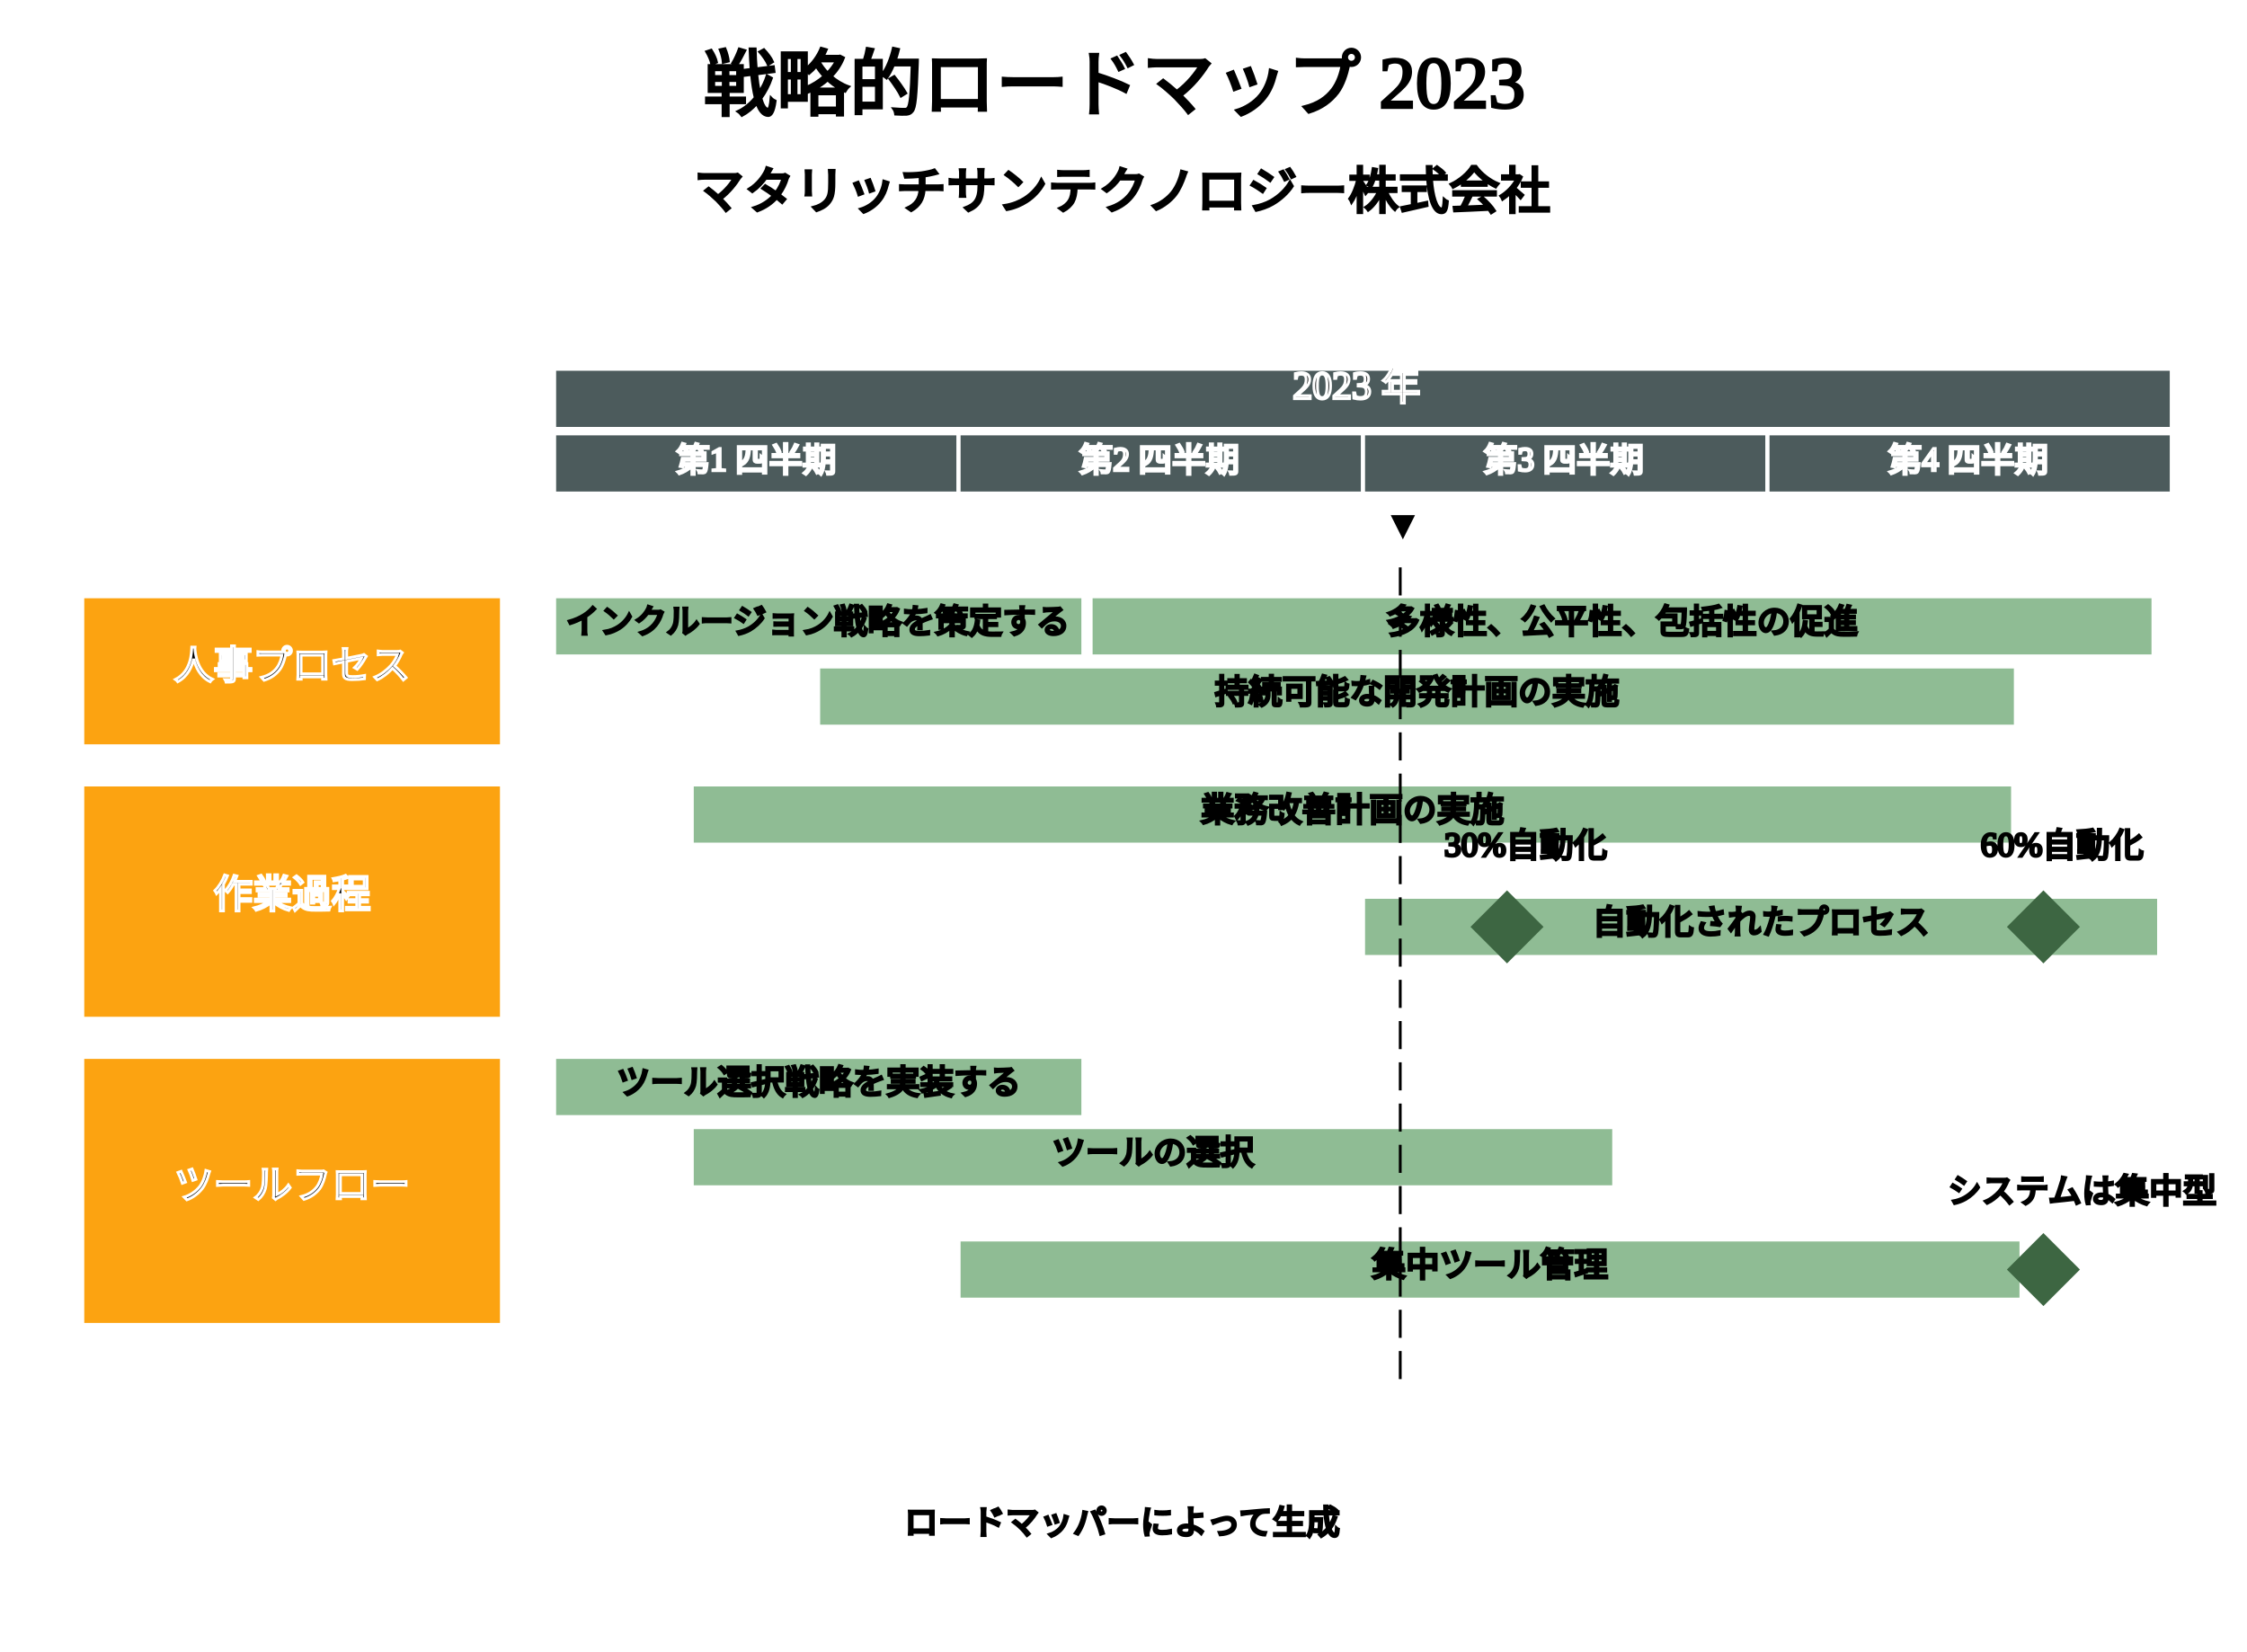
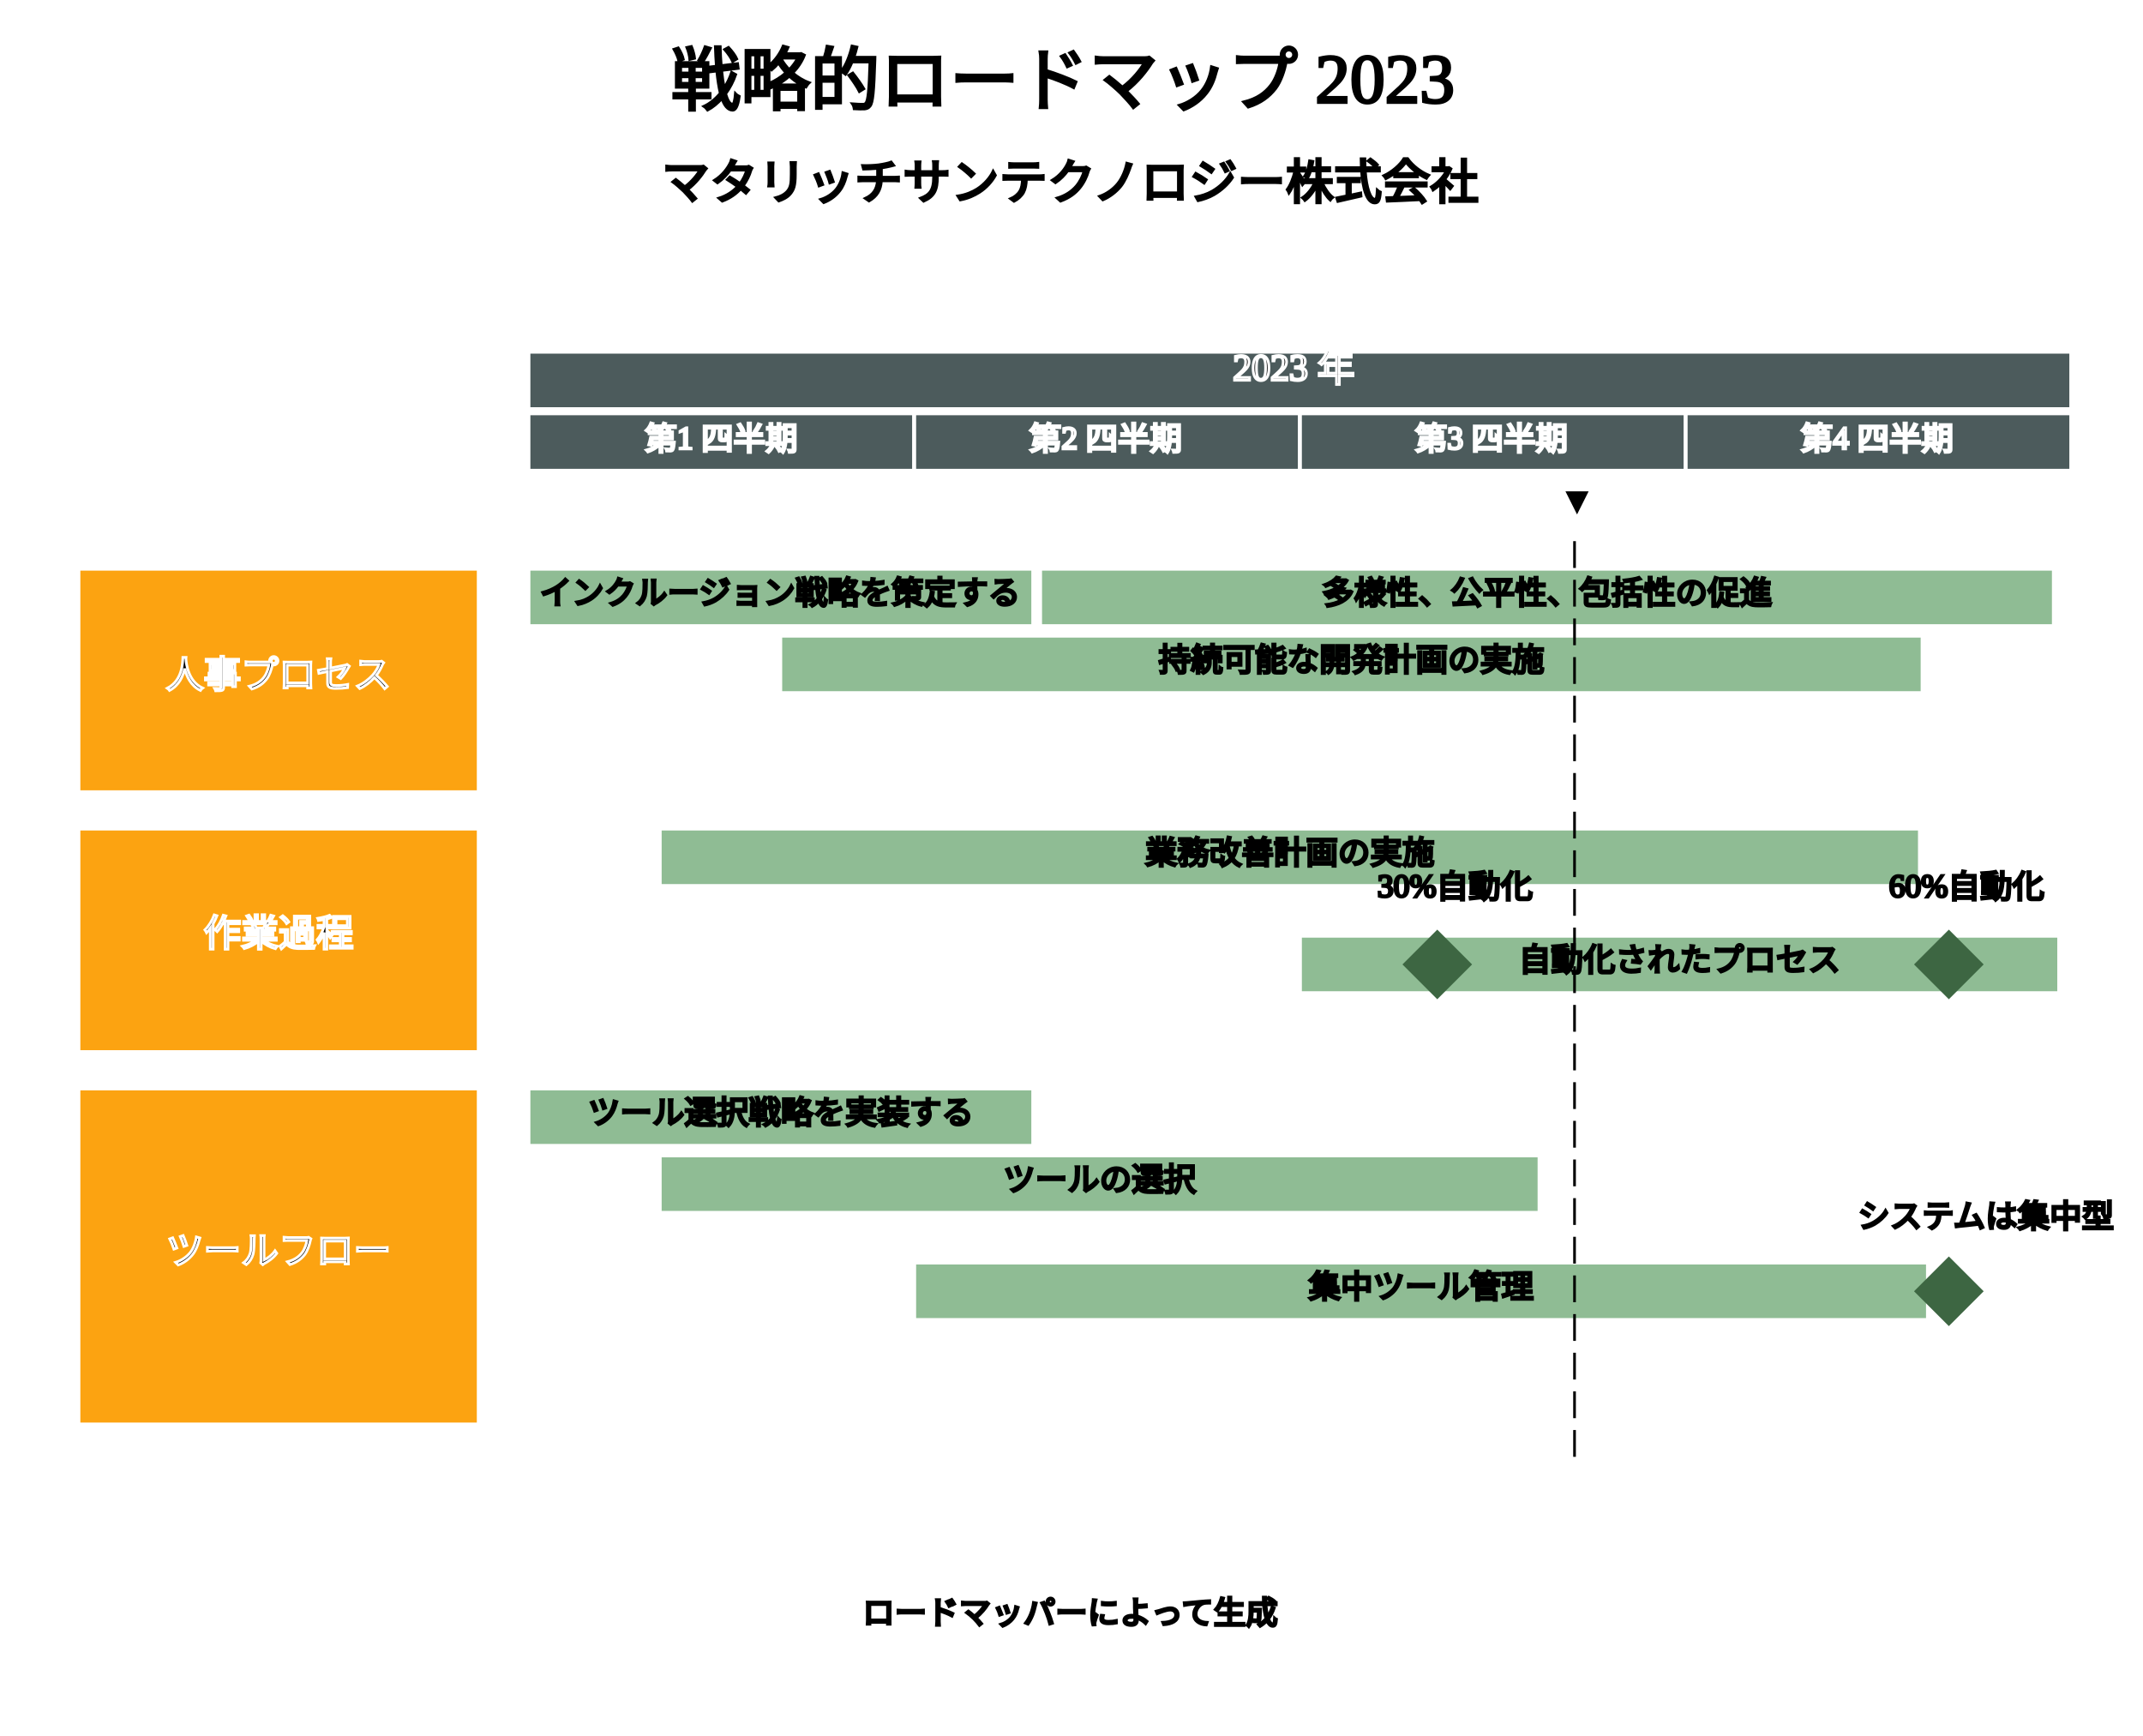
- <svg xmlns="http://www.w3.org/2000/svg" width="800" height="588" viewBox="0 0 800 588">
+ <svg xmlns="http://www.w3.org/2000/svg" width="800" height="648" viewBox="0 0 800 648">
  <defs>
</defs>
  <rect x="0" y="0" width="800" height="700" fill="#FFFFFF" />
  <text x="250.5" y="30" font-size="26" text-anchor="start" dominant-baseline="middle" font-family="../fonts/SourceHanSerifTC-Regular.otf" stroke="#000000">戦略的ロードマップ 2023</text>
  <text x="247.0" y="68" font-size="18" text-anchor="start" dominant-baseline="middle" font-family="../fonts/SourceHanSerifTC-Regular.otf" stroke="#000000">マタリッチサンテクノロジー株式会社</text>
  <rect x="198.0" y="132" width="574.5" height="20" fill="#4C5B5C" />
  <text x="460.25" y="132.5" font-size="14" stroke="#FFFFFF" text-anchor="start" dominant-baseline="hanging" font-family="../fonts/SourceHanSerifTC-Regular.otf">2023 年</text>
  <rect x="198.0" y="155" width="142.5" height="20" fill="#4C5B5C" />
  <text x="240.75" y="157.5" font-size="12" stroke="#FFFFFF" text-anchor="start" dominant-baseline="hanging" font-family="../fonts/SourceHanSerifTC-Regular.otf">第1 四半期</text>
  <rect x="342.0" y="155" width="142.5" height="20" fill="#4C5B5C" />
  <text x="384.25" y="157.5" font-size="12" stroke="#FFFFFF" text-anchor="start" dominant-baseline="hanging" font-family="../fonts/SourceHanSerifTC-Regular.otf">第2 四半期</text>
  <rect x="486.0" y="155" width="142.5" height="20" fill="#4C5B5C" />
  <text x="528.25" y="157.5" font-size="12" stroke="#FFFFFF" text-anchor="start" dominant-baseline="hanging" font-family="../fonts/SourceHanSerifTC-Regular.otf">第3 四半期</text>
  <rect x="630.0" y="155" width="142.5" height="20" fill="#4C5B5C" />
  <text x="672.25" y="157.5" font-size="12" stroke="#FFFFFF" text-anchor="start" dominant-baseline="hanging" font-family="../fonts/SourceHanSerifTC-Regular.otf">第4 四半期</text>
-   <path d="M341.0,175 L341.0,481" width="1" fill="(230, 230, 230, 12750)" />
-   <path d="M485.0,175 L485.0,481" width="1" fill="(230, 230, 230, 12750)" />
-   <path d="M629.0,175 L629.0,481" width="1" fill="(230, 230, 230, 12750)" />
-   <rect x="30" y="213" width="148.0" height="52" fill="#FCA311" />
-   <text x="62.0" y="229.5" font-size="14" stroke="#FFFFFF" text-anchor="start" dominant-baseline="hanging" font-family="../fonts/SourceHanSerifTC-Bold.otf">人事プロセス</text>
+   <path d="M341.0,175 L341.0,541" width="1" fill="(230, 230, 230, 12750)" />
+   <path d="M485.0,175 L485.0,541" width="1" fill="(230, 230, 230, 12750)" />
+   <path d="M629.0,175 L629.0,541" width="1" fill="(230, 230, 230, 12750)" />
+   <rect x="30" y="213" width="148.0" height="82" fill="#FCA311" />
+   <text x="62.0" y="244.5" font-size="14" stroke="#FFFFFF" text-anchor="start" dominant-baseline="hanging" font-family="../fonts/SourceHanSerifTC-Bold.otf">人事プロセス</text>
  <rect x="198" y="213" width="187" height="20" fill="#8FBC94" />
  <text x="201.5" y="215.0" font-size="12" stroke="#000000" text-anchor="start" dominant-baseline="hanging" font-family="../fonts/SourceHanSerifTC-Regular.otf">インクルージョン戦略を策定する</text>
  <rect x="389" y="213" width="377" height="20" fill="#8FBC94" />
  <text x="493.5" y="215.0" font-size="12" stroke="#000000" text-anchor="start" dominant-baseline="hanging" font-family="../fonts/SourceHanSerifTC-Regular.otf">多様性、公平性、包括性の促進</text>
  <rect x="292" y="238" width="425" height="20" fill="#8FBC94" />
  <text x="432.5" y="240.0" font-size="12" stroke="#000000" text-anchor="start" dominant-baseline="hanging" font-family="../fonts/SourceHanSerifTC-Regular.otf">持続可能な開発計画の実施</text>
-   <rect x="30" y="280" width="148.0" height="82" fill="#FCA311" />
-   <text x="76.0" y="311.0" font-size="14" stroke="#FFFFFF" text-anchor="start" dominant-baseline="hanging" font-family="../fonts/SourceHanSerifTC-Bold.otf">作業過程</text>
-   <rect x="247" y="280" width="469" height="20" fill="#8FBC94" />
-   <text x="427.5" y="282.0" font-size="12" stroke="#000000" text-anchor="start" dominant-baseline="hanging" font-family="../fonts/SourceHanSerifTC-Regular.otf">業務改善計画の実施</text>
-   <rect x="486" y="320" width="282" height="20" fill="#8FBC94" />
-   <text x="567.0" y="322.0" font-size="12" stroke="#000000" text-anchor="start" dominant-baseline="hanging" font-family="../fonts/SourceHanSerifTC-Regular.otf">自動化されたプロセス</text>
-   <path d="M536.544,317 L549.544,330.0 L536.544,343 L523.544,330.0" fill="#3D6642" />
-   <text x="514.211" y="302" font-size="12" text-anchor="start" dominant-baseline="middle" font-family="../fonts/SourceHanSerifTC-Regular.otf" stroke="#000000">30%自動化</text>
-   <path d="M727.522,317 L740.522,330.0 L727.522,343 L714.522,330.0" fill="#3D6642" />
-   <text x="705.189" y="302" font-size="12" text-anchor="start" dominant-baseline="middle" font-family="../fonts/SourceHanSerifTC-Regular.otf" stroke="#000000">60%自動化</text>
-   <rect x="30" y="377" width="148.0" height="94" fill="#FCA311" />
-   <text x="62.0" y="414.5" font-size="14" stroke="#FFFFFF" text-anchor="start" dominant-baseline="hanging" font-family="../fonts/SourceHanSerifTC-Bold.otf">ツールフロー</text>
-   <rect x="198" y="377" width="187" height="20" fill="#8FBC94" />
-   <text x="219.5" y="379.0" font-size="12" stroke="#000000" text-anchor="start" dominant-baseline="hanging" font-family="../fonts/SourceHanSerifTC-Regular.otf">ツール選択戦略を実装する</text>
-   <rect x="247" y="402" width="327" height="20" fill="#8FBC94" />
-   <text x="374.5" y="404.0" font-size="12" stroke="#000000" text-anchor="start" dominant-baseline="hanging" font-family="../fonts/SourceHanSerifTC-Regular.otf">ツールの選択</text>
-   <rect x="342" y="442" width="377" height="20" fill="#8FBC94" />
-   <text x="488.5" y="444.0" font-size="12" stroke="#000000" text-anchor="start" dominant-baseline="hanging" font-family="../fonts/SourceHanSerifTC-Regular.otf">集中ツール管理</text>
-   <path d="M727.522,439 L740.522,452.0 L727.522,465 L714.522,452.0" fill="#3D6642" />
-   <text x="693.522" y="424" font-size="12" text-anchor="start" dominant-baseline="middle" font-family="../fonts/SourceHanSerifTC-Regular.otf" stroke="#000000">システムは集中型</text>
-   <text x="493.527" y="188" font-size="12" text-anchor="start" dominant-baseline="middle" font-family="../fonts/SourceHanSerifTC-Regular.otf" stroke="#000000">▼</text>
-   <path d="M498.527,202.0 L498.527,212.0" stroke="#000000" />
-   <path d="M498.527,216.684 L498.527,226.684" stroke="#000000" />
-   <path d="M498.527,231.368 L498.527,241.368" stroke="#000000" />
-   <path d="M498.527,246.053 L498.527,256.053" stroke="#000000" />
-   <path d="M498.527,260.737 L498.527,270.737" stroke="#000000" />
-   <path d="M498.527,275.421 L498.527,285.421" stroke="#000000" />
-   <path d="M498.527,290.105 L498.527,300.105" stroke="#000000" />
-   <path d="M498.527,304.789 L498.527,314.789" stroke="#000000" />
-   <path d="M498.527,319.474 L498.527,329.474" stroke="#000000" />
-   <path d="M498.527,334.158 L498.527,344.158" stroke="#000000" />
-   <path d="M498.527,348.842 L498.527,358.842" stroke="#000000" />
-   <path d="M498.527,363.526 L498.527,373.526" stroke="#000000" />
-   <path d="M498.527,378.211 L498.527,388.211" stroke="#000000" />
-   <path d="M498.527,392.895 L498.527,402.895" stroke="#000000" />
-   <path d="M498.527,407.579 L498.527,417.579" stroke="#000000" />
-   <path d="M498.527,422.263 L498.527,432.263" stroke="#000000" />
-   <path d="M498.527,436.947 L498.527,446.947" stroke="#000000" />
-   <path d="M498.527,451.632 L498.527,461.632" stroke="#000000" />
-   <path d="M498.527,466.316 L498.527,476.316" stroke="#000000" />
-   <path d="M498.527,481.0 L498.527,491.0" stroke="#000000" />
-   <text x="322.0" y="542" font-size="12" text-anchor="start" dominant-baseline="middle" font-family="../fonts/SourceHanSerifTC-Regular.otf" stroke="#000000">ロードマッパーによって生成</text>
+   <rect x="30" y="310" width="148.0" height="82" fill="#FCA311" />
+   <text x="76.0" y="341.0" font-size="14" stroke="#FFFFFF" text-anchor="start" dominant-baseline="hanging" font-family="../fonts/SourceHanSerifTC-Bold.otf">作業過程</text>
+   <rect x="247" y="310" width="469" height="20" fill="#8FBC94" />
+   <text x="427.5" y="312.0" font-size="12" stroke="#000000" text-anchor="start" dominant-baseline="hanging" font-family="../fonts/SourceHanSerifTC-Regular.otf">業務改善計画の実施</text>
+   <rect x="486" y="350" width="282" height="20" fill="#8FBC94" />
+   <text x="567.0" y="352.0" font-size="12" stroke="#000000" text-anchor="start" dominant-baseline="hanging" font-family="../fonts/SourceHanSerifTC-Regular.otf">自動化されたプロセス</text>
+   <path d="M536.544,347 L549.544,360.0 L536.544,373 L523.544,360.0" fill="#3D6642" />
+   <text x="514.211" y="332" font-size="12" text-anchor="start" dominant-baseline="middle" font-family="../fonts/SourceHanSerifTC-Regular.otf" stroke="#000000">30%自動化</text>
+   <path d="M727.522,347 L740.522,360.0 L727.522,373 L714.522,360.0" fill="#3D6642" />
+   <text x="705.189" y="332" font-size="12" text-anchor="start" dominant-baseline="middle" font-family="../fonts/SourceHanSerifTC-Regular.otf" stroke="#000000">60%自動化</text>
+   <rect x="30" y="407" width="148.0" height="124" fill="#FCA311" />
+   <text x="62.0" y="459.5" font-size="14" stroke="#FFFFFF" text-anchor="start" dominant-baseline="hanging" font-family="../fonts/SourceHanSerifTC-Bold.otf">ツールフロー</text>
+   <rect x="198" y="407" width="187" height="20" fill="#8FBC94" />
+   <text x="219.5" y="409.0" font-size="12" stroke="#000000" text-anchor="start" dominant-baseline="hanging" font-family="../fonts/SourceHanSerifTC-Regular.otf">ツール選択戦略を実装する</text>
+   <rect x="247" y="432" width="327" height="20" fill="#8FBC94" />
+   <text x="374.5" y="434.0" font-size="12" stroke="#000000" text-anchor="start" dominant-baseline="hanging" font-family="../fonts/SourceHanSerifTC-Regular.otf">ツールの選択</text>
+   <rect x="342" y="472" width="377" height="20" fill="#8FBC94" />
+   <text x="488.5" y="474.0" font-size="12" stroke="#000000" text-anchor="start" dominant-baseline="hanging" font-family="../fonts/SourceHanSerifTC-Regular.otf">集中ツール管理</text>
+   <path d="M727.522,469 L740.522,482.0 L727.522,495 L714.522,482.0" fill="#3D6642" />
+   <text x="693.522" y="454" font-size="12" text-anchor="start" dominant-baseline="middle" font-family="../fonts/SourceHanSerifTC-Regular.otf" stroke="#000000">システムは集中型</text>
+   <text x="582.786" y="188" font-size="12" text-anchor="start" dominant-baseline="middle" font-family="../fonts/SourceHanSerifTC-Regular.otf" stroke="#000000">▼</text>
+   <path d="M587.786,202.0 L587.786,212.0" stroke="#000000" />
+   <path d="M587.786,216.426 L587.786,226.426" stroke="#000000" />
+   <path d="M587.786,230.851 L587.786,240.851" stroke="#000000" />
+   <path d="M587.786,245.277 L587.786,255.277" stroke="#000000" />
+   <path d="M587.786,259.702 L587.786,269.702" stroke="#000000" />
+   <path d="M587.786,274.128 L587.786,284.128" stroke="#000000" />
+   <path d="M587.786,288.553 L587.786,298.553" stroke="#000000" />
+   <path d="M587.786,302.979 L587.786,312.979" stroke="#000000" />
+   <path d="M587.786,317.404 L587.786,327.404" stroke="#000000" />
+   <path d="M587.786,331.83 L587.786,341.83" stroke="#000000" />
+   <path d="M587.786,346.255 L587.786,356.255" stroke="#000000" />
+   <path d="M587.786,360.681 L587.786,370.681" stroke="#000000" />
+   <path d="M587.786,375.106 L587.786,385.106" stroke="#000000" />
+   <path d="M587.786,389.532 L587.786,399.532" stroke="#000000" />
+   <path d="M587.786,403.957 L587.786,413.957" stroke="#000000" />
+   <path d="M587.786,418.383 L587.786,428.383" stroke="#000000" />
+   <path d="M587.786,432.809 L587.786,442.809" stroke="#000000" />
+   <path d="M587.786,447.234 L587.786,457.234" stroke="#000000" />
+   <path d="M587.786,461.66 L587.786,471.66" stroke="#000000" />
+   <path d="M587.786,476.085 L587.786,486.085" stroke="#000000" />
+   <path d="M587.786,490.511 L587.786,500.511" stroke="#000000" />
+   <path d="M587.786,504.936 L587.786,514.936" stroke="#000000" />
+   <path d="M587.786,519.362 L587.786,529.362" stroke="#000000" />
+   <path d="M587.786,533.787 L587.786,543.787" stroke="#000000" />
+   <text x="322.0" y="602" font-size="12" text-anchor="start" dominant-baseline="middle" font-family="../fonts/SourceHanSerifTC-Regular.otf" stroke="#000000">ロードマッパーによって生成</text>
</svg>
